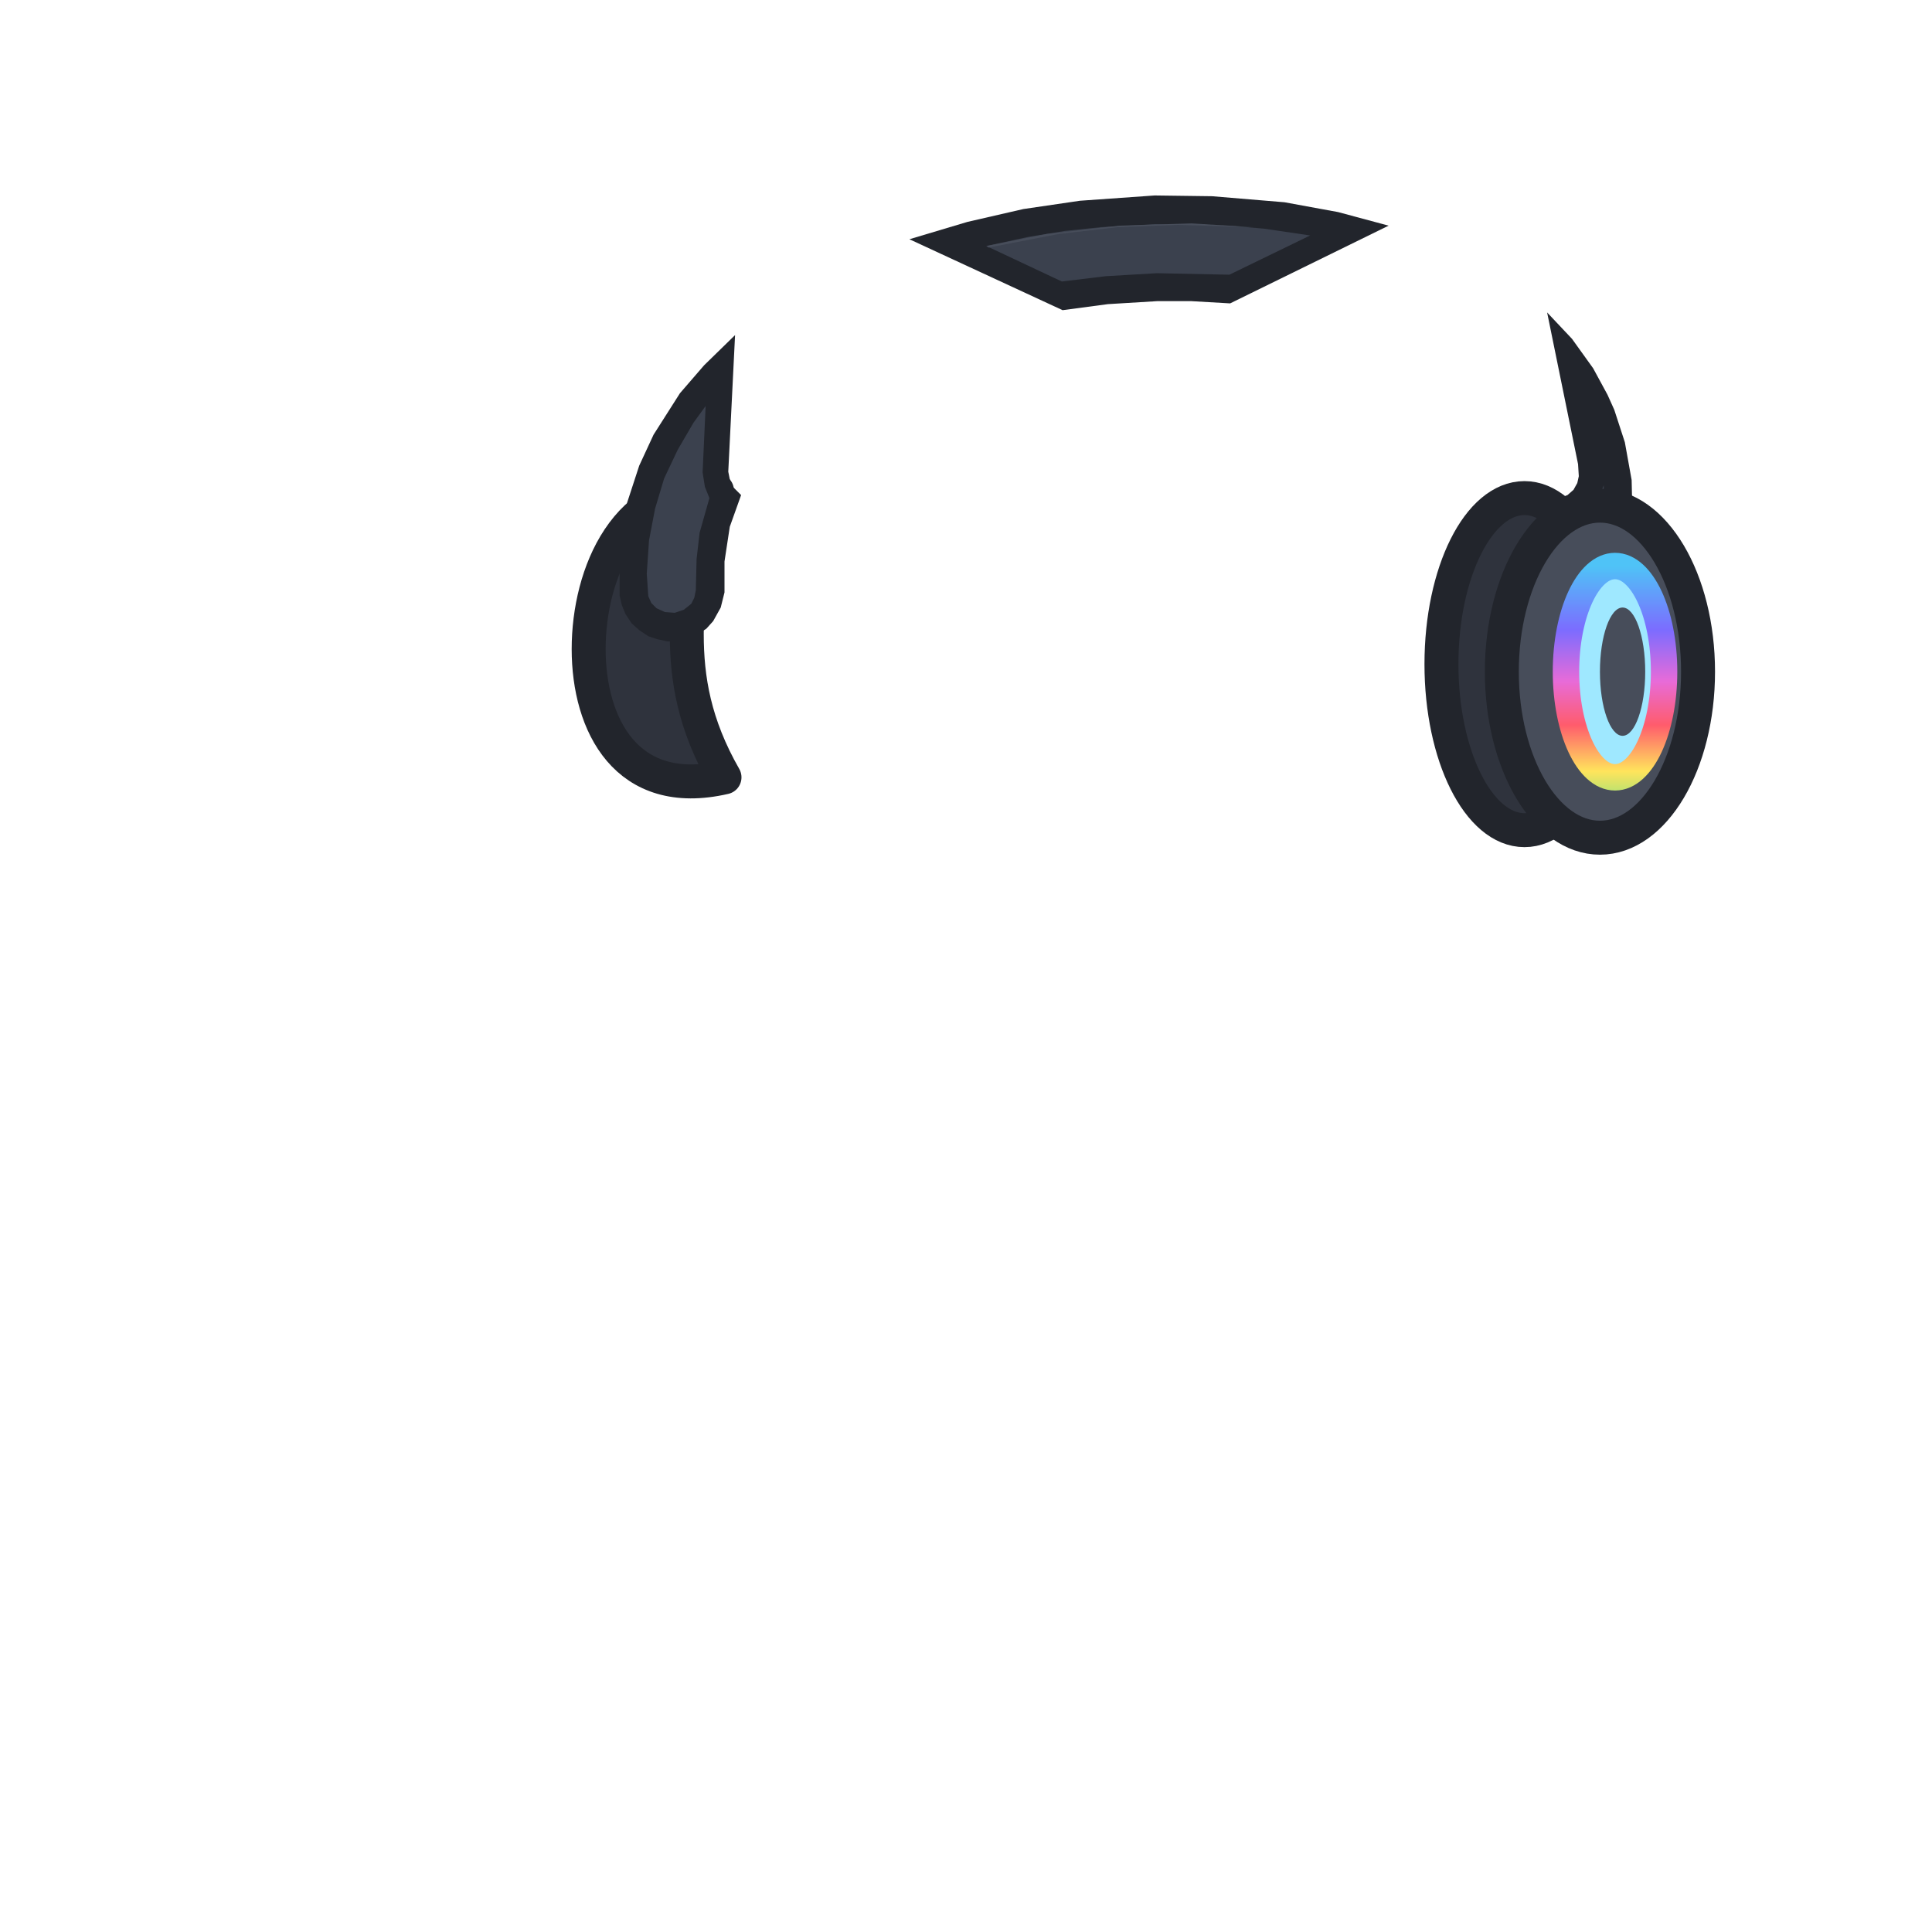
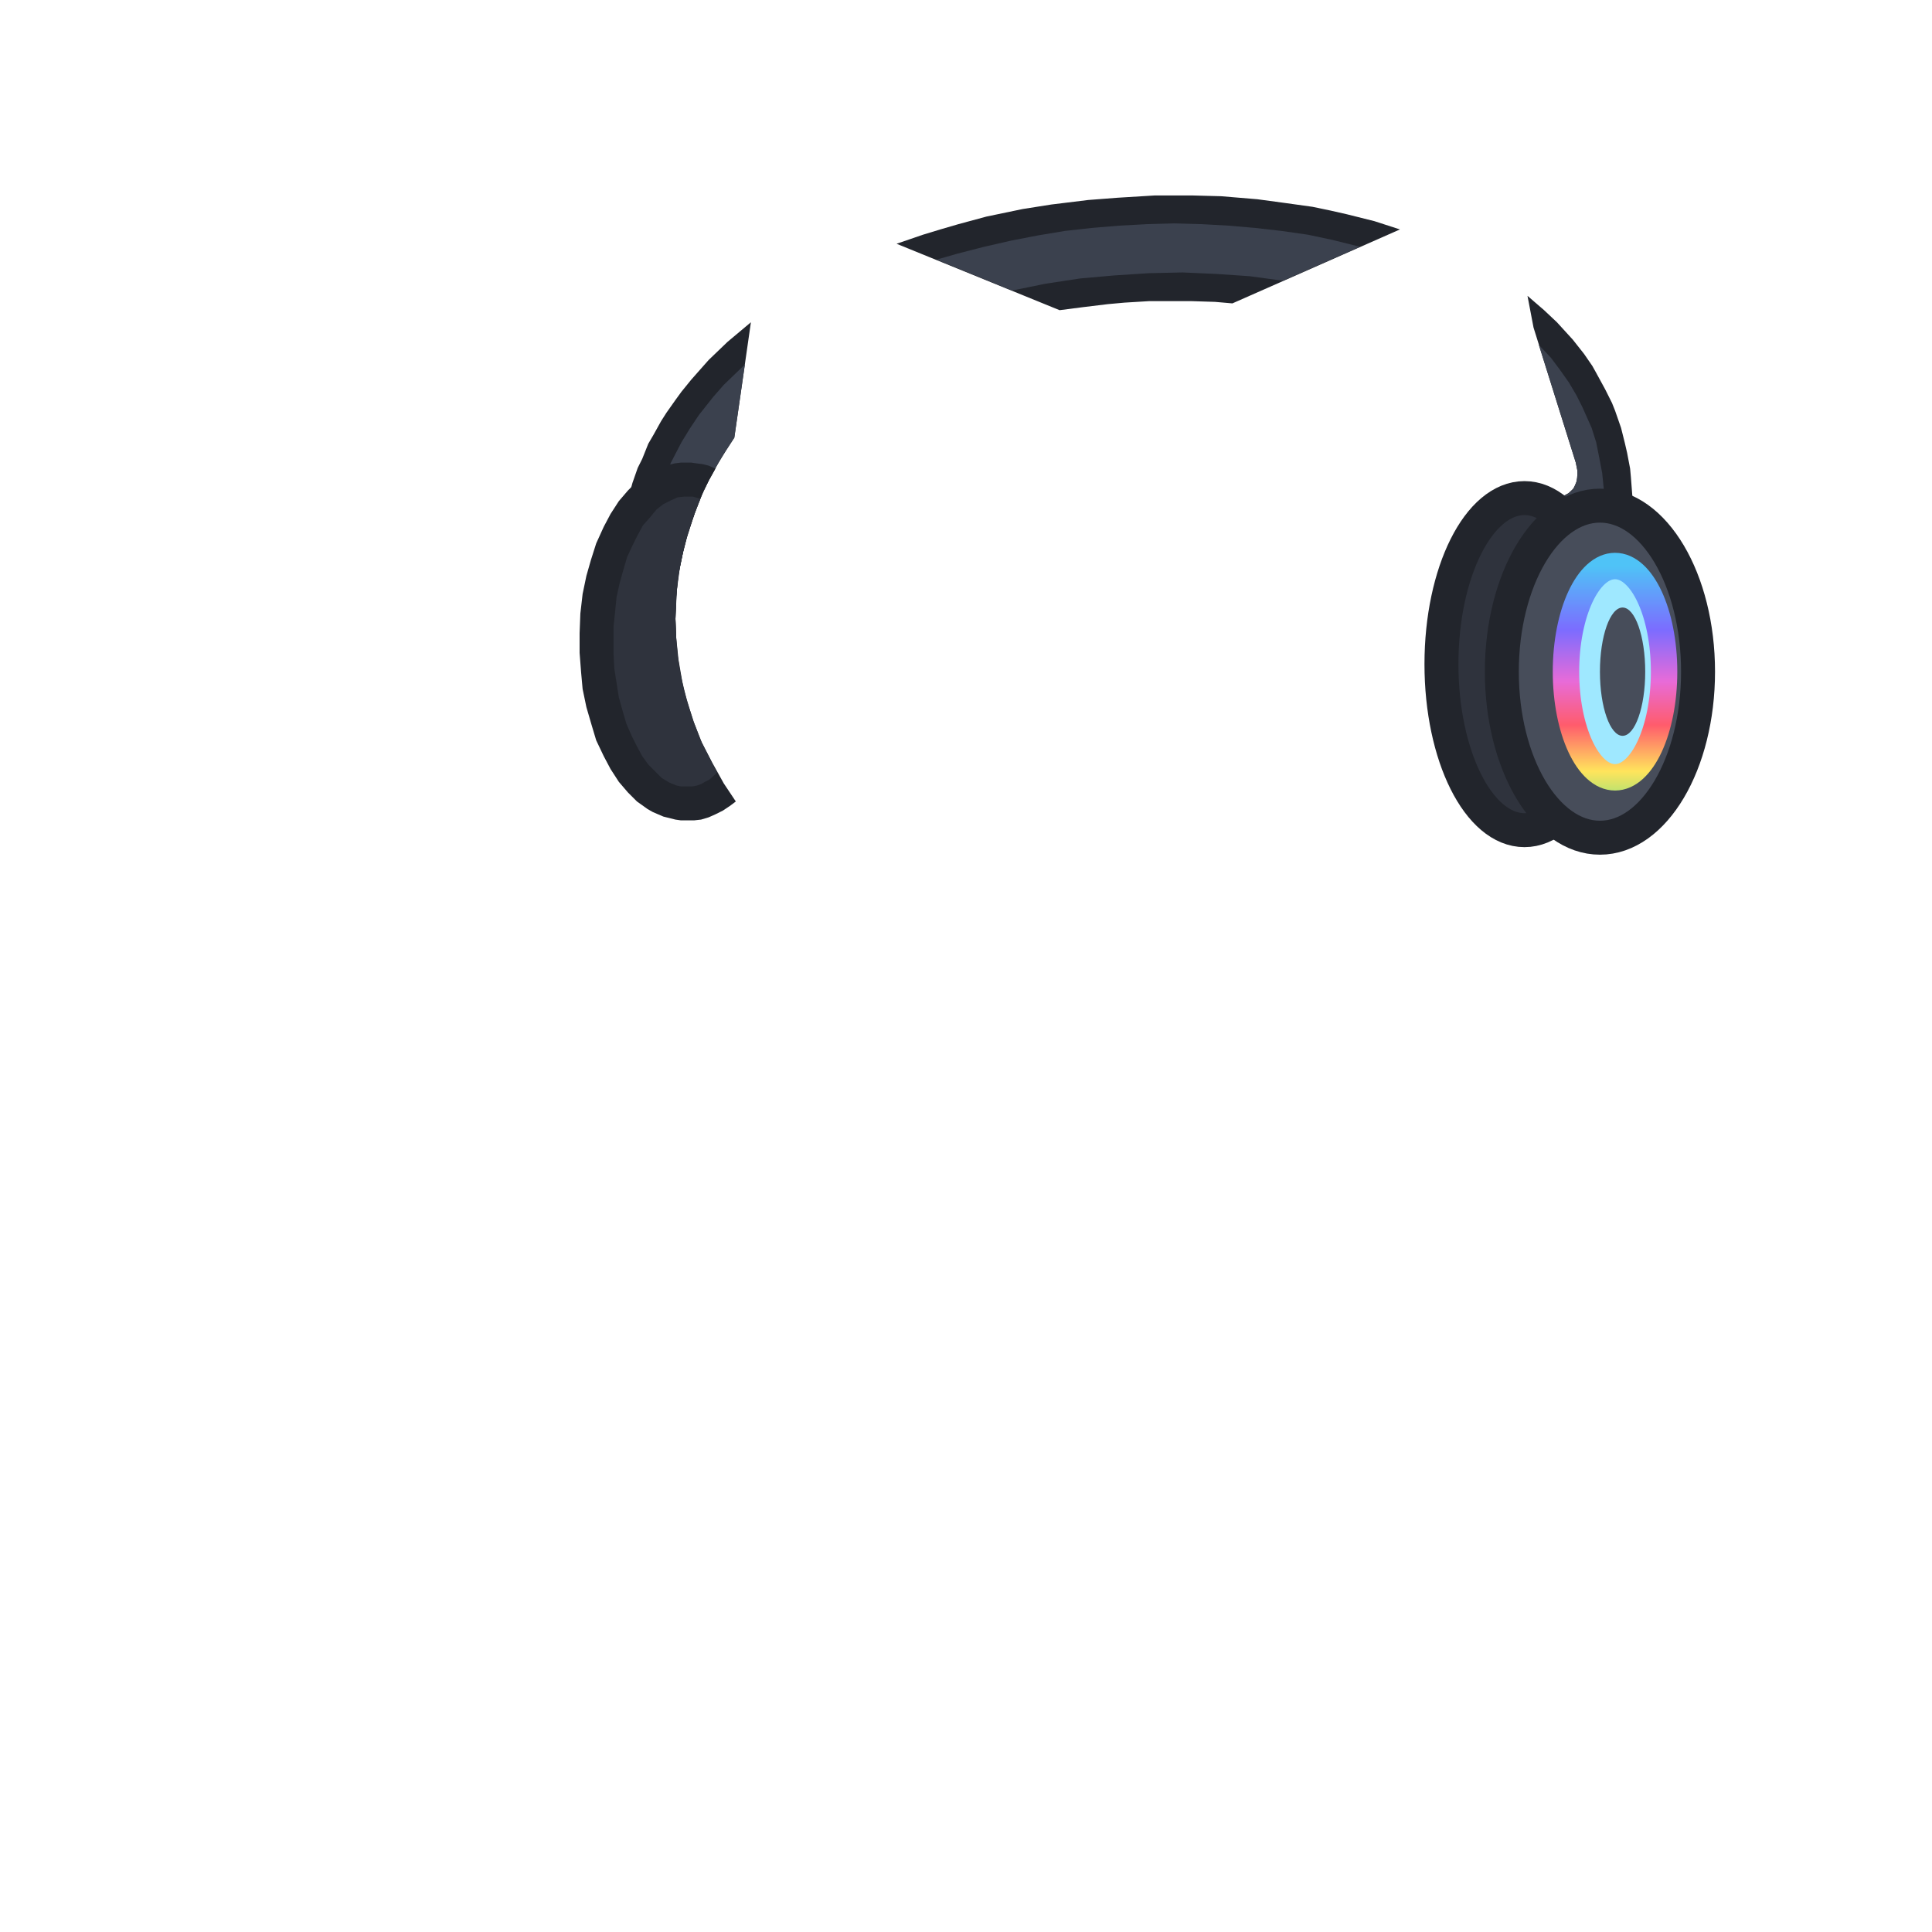
<svg xmlns="http://www.w3.org/2000/svg" viewBox="0 0 256 256">
  <defs>
    <linearGradient id="hp-ring" gradientUnits="userSpaceOnUse" x1="0" y1="75" x2="0" y2="109">
      <stop offset="0" stop-color="#4FC3F7" />
      <stop offset="0.25" stop-color="#7C6CFF" />
      <stop offset="0.45" stop-color="#E86BD8" />
      <stop offset="0.62" stop-color="#FF5C6C" />
      <stop offset="0.8" stop-color="#FFE45C" />
      <stop offset="1" stop-color="#5EE08A" />
    </linearGradient>
  </defs>
  <g>
-     <path d="M95 65 C83 64 78 76 78 86 C78 96 83 106 96 103 C92 96 91 90 91 84 C91 77 92 71 95 65Z" fill="#2F333D" stroke="#22252C" stroke-width="4.5" stroke-linejoin="round" />
-     <path d="M96 74.4 L96.7 69.8 L98.2 65.6 L97 64.4 L96.7 63.5 L96.5 62.5 L97.4 44.4 L93.3 48.4 L90.1 52.1 L86.6 57.6 L84.7 61.7 L83.1 66.6 L82.3 70.8 L82.1 73.2 L82.1 78.9 L82.4 80.2 L82.9 81.4 L83.7 82.6 L84.7 83.5 L85.9 84.3 L87.1 84.7 L88.5 85 L89.9 84.9 L91.2 84.6 L92.4 84.1 L93.6 83.3 L94.5 82.3 L95.5 80.5 L96 78.5ZM140.8 41.1 L146.8 40.3 L153.4 39.9 L157.8 39.9 L163 40.2 L184 29.9 L177.3 28.1 L170.2 26.8 L160.6 26 L153 25.9 L143.1 26.6 L135.6 27.7 L128.2 29.4 L120.5 31.7ZM202.2 64.6 L202.3 67.8 L202 71.9 L202.1 73.3 L202.8 75.2 L204 76.9 L205 77.8 L206.2 78.4 L207.5 78.8 L208.9 79 L210.3 78.9 L211.6 78.5 L212.8 77.9 L213.9 77 L214.8 76 L215.7 74.1 L216.2 70.3 L216.3 67.9 L216.2 63.6 L215.3 58.6 L213.9 54.3 L213 52.3 L211.1 48.8 L208.3 44.9 L205 41.4 L209.1 61.5 L209.2 63.1 L209 64 L208.5 64.9 L207.7 65.6 L206.9 65.9 L205.3 65.9Z" fill="#22252C" />
-     <path d="M92.3 74.1 L92.7 70.6 L94 66 L93.4 64.5 L93.1 62.6 L93.5 53.8 L91.9 56 L89.8 59.6 L88 63.4 L86.8 67.4 L86 71.6 L85.7 76 L85.9 79 L86.3 79.9 L87 80.6 L88.1 81.1 L89.4 81.2 L90.6 80.8 L91.6 80 L92 79.2 L92.2 78.2ZM140.7 37.3 L146.5 36.6 L153.3 36.2 L162.9 36.4 L173.6 31.2 L167.5 30.3 L162.8 29.9 L153.1 29.7 L145.9 30.1 L141.1 30.6 L136.2 31.4 L130.7 32.6ZM206 69.4 L205.8 72.6 L206.1 73.5 L206.7 74.3 L207.7 75 L209 75.2 L209.9 75.1 L211 74.5 L211.8 73.6 L212.2 72.4 L212.6 68.1 L212.5 64.3 L211.8 66.1 L210.2 67.9 L208.5 68.9 L207.4 69.3Z" fill="#3B414E" />
-     <path d="M131 32.8 L140.3 31 L148.1 30.1 L156 29.8 L166 30.1 L157.9 29.6 L148.3 29.9 L138.7 31 L130.7 32.6Z" fill="#474D5A" />
+     <path d="M140.4 41.1 L143.5 40.7 L146.8 40.3 L149 40.1 L152.3 39.9 L155.6 39.9 L157.8 39.9 L161 40 L163.3 40.2 L185.5 30.4 L182.1 29.3 L178.5 28.4 L176.3 27.9 L173.9 27.4 L170.3 26.9 L166.6 26.4 L161.8 26 L158 25.9 L153 25.9 L148.1 26.2 L144.2 26.5 L139.3 27.1 L135.5 27.7 L130.7 28.7 L127 29.7 L124.6 30.4 L122.3 31.1 L118.8 32.3ZM202.2 64.5 L202.3 66.2 L202.3 67.8 L202.3 69.3 L202 71.5 L202 72.1 L202 72.8 L202.2 73.5 L202.3 74.2 L202.7 75.1 L203.3 76 L203.9 76.8 L204.4 77.3 L204.9 77.7 L205.5 78.1 L206.1 78.4 L206.8 78.6 L207.4 78.8 L208.1 78.9 L208.8 79 L209.5 79 L210.2 78.9 L210.8 78.8 L211.5 78.5 L212.1 78.3 L212.7 77.9 L213.3 77.5 L213.8 77.1 L214.3 76.6 L214.9 75.8 L215.2 75.2 L215.6 74.2 L215.8 73.6 L215.9 72.9 L216.2 70.6 L216.3 69.2 L216.3 68 L216.3 65.8 L216.1 63.2 L216 62.1 L215.6 60 L215.3 58.7 L214.8 56.7 L214 54.4 L213.6 53.4 L212.7 51.6 L211.5 49.4 L211 48.5 L209.9 46.9 L208.4 45 L206.3 42.7 L204.6 41.1 L202.4 39.2 L203.2 43.4 L208.8 61.3 L209 62.3 L209.1 62.8 L208.9 63.8 L208.7 64.3 L208.5 64.7 L208.2 65 L207.9 65.3 L207 65.8 L206.5 65.9 L205.5 65.9 L204.6 65.6ZM99.5 42.7 L96.4 45.3 L93.9 47.7 L91.6 50.3 L90.3 51.9 L89.5 53 L88.3 54.7 L87.6 55.8 L86.6 57.6 L85.9 58.8 L85.1 60.8 L84.5 62 L83.8 64 L83.5 65.1 L83.1 66.5 L82.7 68.6 L82.4 69.9 L82.1 72.1 L82 74.5 L82 76 L82 78.3 L82.1 79.3 L82.4 80.3 L82.6 80.9 L83.1 81.8 L83.8 82.6 L84.2 83.1 L85.1 83.8 L85.9 84.3 L86.9 84.7 L87.6 84.9 L88.2 85 L88.9 85 L89.6 85 L89.5 82 L89.6 79.1 L89.9 76.1 L90.5 73.2 L91 71.3 L91.6 69.4 L92.2 67.5 L93 65.6 L93.9 63.7 L95.1 61.5 L96.2 59.7 L97.3 58Z" fill="#22252C" />
+     <path d="M134.1 38.5 L138.5 37.6 L143.1 36.9 L147.6 36.5 L152.2 36.2 L156.7 36.1 L161.2 36.3 L165.6 36.6 L170 37.2 L180.2 32.7 L176.6 31.8 L173.3 31.1 L169.8 30.6 L166.3 30.2 L162.8 29.9 L159.2 29.7 L155.6 29.6 L152 29.7 L148.3 29.9 L144.7 30.2 L141.1 30.6 L137.5 31.2 L133.9 31.9 L130.4 32.7 L126.9 33.6 L124.1 34.4ZM206.1 65.9 L206.1 68.7 L205.8 72.1 L205.8 72.7 L206.1 73.4 L206.4 74 L206.9 74.5 L207.4 74.8 L208 75.1 L208.6 75.2 L209.2 75.2 L209.9 75.1 L210.4 74.9 L210.9 74.7 L211.2 74.4 L211.6 73.9 L211.9 73.5 L212.2 72.7 L212.4 71.3 L212.5 70.2 L212.6 68 L212.6 65.8 L212.5 64.7 L212.3 62.7 L211.9 60.6 L211.5 58.6 L210.9 56.7 L210.1 54.9 L209.7 54 L208.9 52.4 L207.9 50.7 L206.7 49 L205.5 47.4 L203.9 45.7 L208.8 61.3 L209 62.3 L209 63 L208.9 63.8 L208.7 64.3 L208.4 64.9 L208 65.2 L207.7 65.5 L207.3 65.7 L206.8 65.8ZM98.7 48.3 L95.9 51 L94.5 52.6 L92.6 55 L91.4 56.8 L90.3 58.6 L88.9 61.3 L88.1 63.3 L87.4 65.3 L86.8 67.2 L86.5 68.4 L86.2 70.4 L86 71.5 L85.8 73.6 L85.7 74.8 L85.7 77 L85.8 78.1 L85.8 78.6 L86 79.2 L86.2 79.6 L86.5 80 L86.8 80.4 L87.2 80.7 L87.6 80.9 L88 81.1 L88.8 81.2 L89.5 81.2 L89.6 79.6 L89.7 78.1 L90.1 75.1 L90.7 72.2 L91.6 69.3 L92.6 66.5 L93.2 65.1 L94.1 63.3 L95.6 60.6 L97.3 58Z" fill="#3B414E" />
+     <path d="M94.8 62.1 L93.9 61.7 L93.1 61.5 L92.3 61.4 L91.6 61.3 L90.2 61.3 L89.4 61.4 L88.6 61.6 L87.2 62.1 L86.5 62.4 L85.8 62.8 L84.4 63.8 L83.2 65 L82 66.4 L80.9 68.1 L80 69.8 L79 72 L78.3 74.2 L77.7 76.3 L77.2 78.7 L76.9 81.3 L76.8 83.9 L76.8 86.5 L77 89.1 L77.2 91.3 L77.7 93.7 L78.4 96.1 L79 98.1 L80 100.2 L80.9 101.9 L82 103.6 L83.2 105 L84.4 106.2 L85.8 107.2 L86.5 107.6 L87.2 107.9 L87.9 108.2 L88.7 108.4 L89.5 108.6 L90.2 108.7 L91 108.7 L92 108.7 L92.9 108.6 L93.9 108.3 L94.8 107.9 L95.8 107.4 L96.7 106.8 L97.5 106.2 L95.9 103.8 L94.4 101.1 L93 98.4 L91.9 95.6 L91 92.8 L90.4 90.3 L89.9 87.4 L89.6 84.5 L89.5 82 L89.6 79 L89.9 76.1 L90.5 73.2 L91.1 70.8 L92.1 67.9 L93.2 65.1 L93.9 63.7Z" fill="#22252C" />
+     <path d="M92.8 66.1 L91.8 65.8 L91.3 65.8 L90.7 65.8 L89.8 65.9 L88.9 66.3 L87.9 66.8 L87 67.5 L86.1 68.6 L85.2 69.6 L84.5 70.9 L83.8 72.3 L83.1 73.8 L82.6 75.5 L82.1 77.3 L81.7 79.1 L81.5 81.1 L81.3 83 L81.3 85 L81.3 86.7 L81.4 88.6 L81.7 90.5 L82 92.4 L82.5 94.2 L83 95.9 L83.7 97.5 L84.4 98.9 L85.1 100.2 L85.9 101.3 L86.9 102.3 L87.7 103.1 L88.7 103.7 L89.7 104.1 L90.2 104.2 L90.7 104.2 L91.3 104.2 L91.8 104.2 L92.3 104.1 L92.9 103.9 L93.4 103.6 L94 103.3 L95 102.4 L93.9 100.2 L92.8 98 L91.9 95.6 L91.3 93.7 L90.6 91.3 L90.1 88.9 L89.8 86.9 L89.6 84.5 L89.5 82 L89.6 80 L89.7 77.6 L90.1 75.1 L90.5 73.2 L91.1 70.8 L91.9 68.4Z" fill="#2F333D" />
    <ellipse cx="202" cy="88" rx="11" ry="22" fill="#2F333D" stroke="#22252C" stroke-width="4.5" />
    <ellipse cx="212" cy="89" rx="13" ry="22" fill="#474D5A" stroke="#22252C" stroke-width="4.5" />
    <ellipse cx="214" cy="89" rx="6.5" ry="14" fill="#9FE8FF" stroke="url(#hp-ring)" stroke-width="3.5" />
    <ellipse cx="215" cy="89" rx="3" ry="8.5" fill="#474D5A" />
  </g>
</svg>
